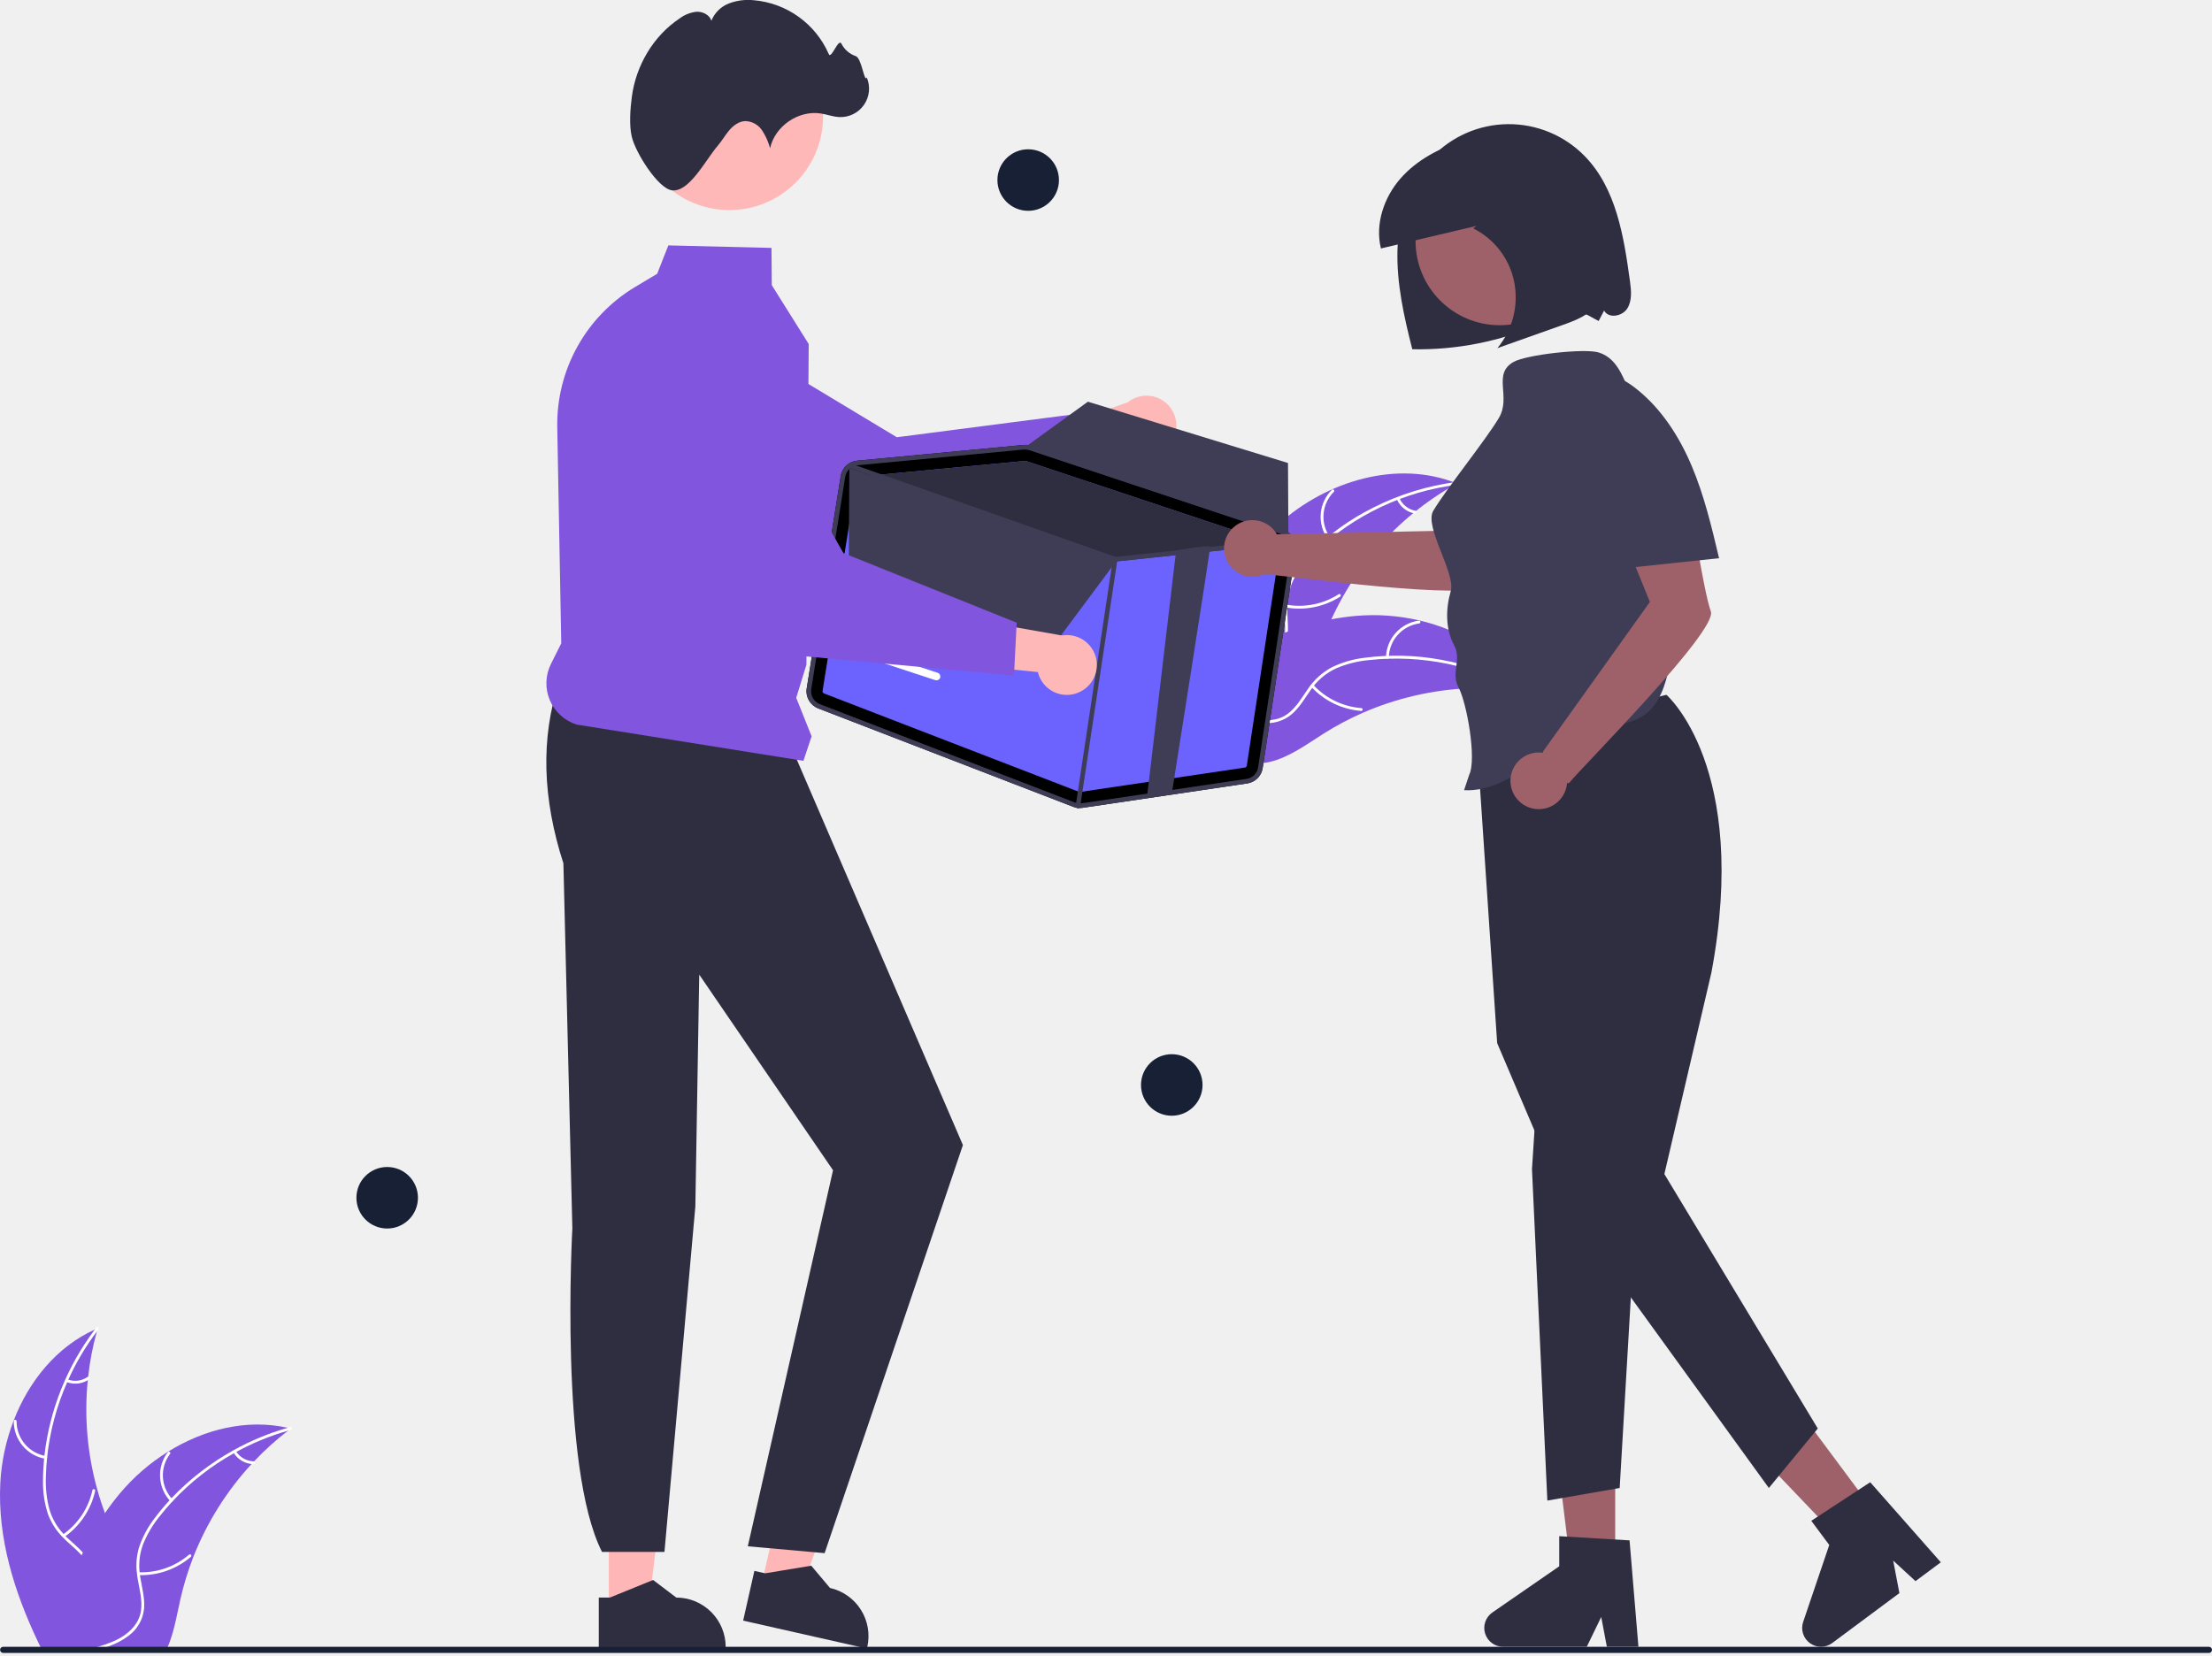
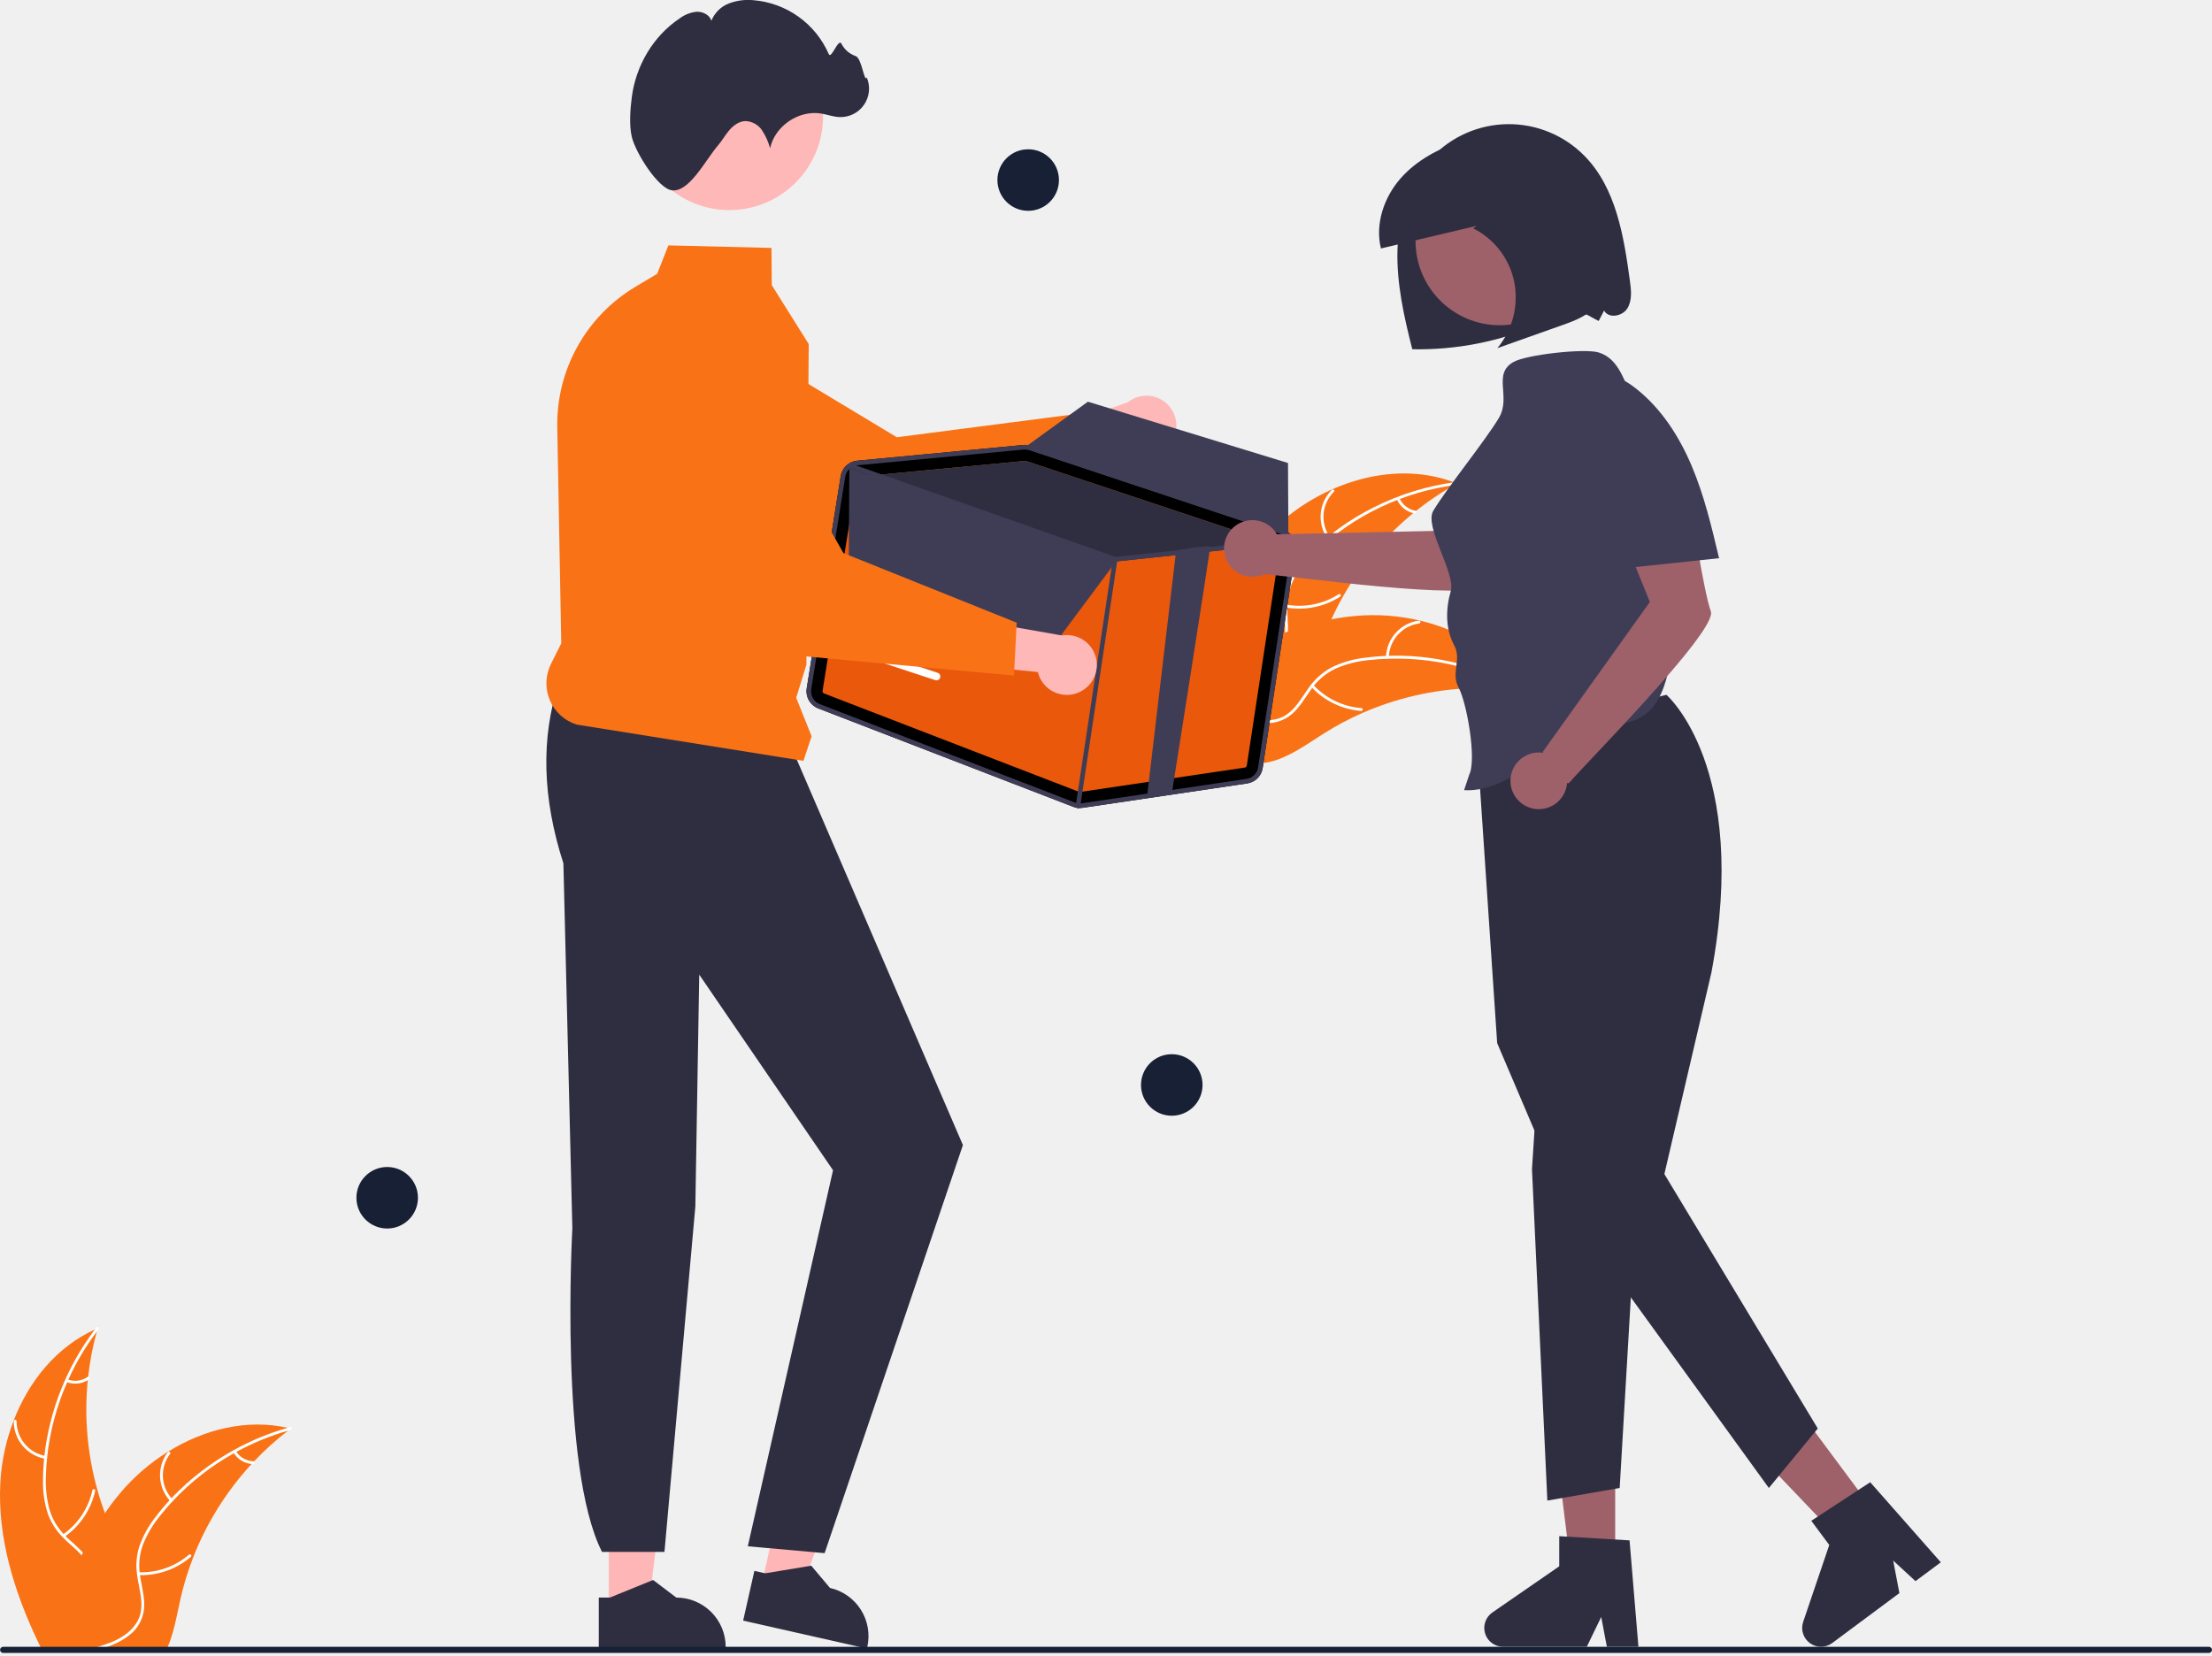
<svg xmlns="http://www.w3.org/2000/svg" width="493" height="369" viewBox="0 0 493 369" fill="none">
  <g clip-path="url(#clip0_895_7185)">
    <path d="M359.988 350.101H350.178L345.51 312.266H359.988V350.101Z" fill="#9E616A" />
    <path d="M365.164 367.097H358.129L356.873 360.456L353.657 367.097H335C334.106 367.097 333.235 366.811 332.514 366.281C331.794 365.752 331.262 365.005 330.996 364.151C330.73 363.298 330.743 362.381 331.035 361.536C331.327 360.69 331.881 359.96 332.617 359.452L347.516 349.162V342.448L363.188 343.383L365.164 367.097Z" fill="#2F2E41" />
    <path d="M418.264 337.722L410.392 343.575L384.069 315.999L395.687 307.36L418.264 337.722Z" fill="#9E616A" />
    <path d="M432.56 348.271L426.915 352.468L421.944 347.888L423.327 355.137L408.355 366.27C407.637 366.804 406.768 367.094 405.874 367.098C404.979 367.103 404.107 366.822 403.384 366.295C402.661 365.769 402.125 365.025 401.855 364.173C401.584 363.32 401.593 362.404 401.881 361.557L407.696 344.409L403.69 339.021L416.824 330.42L432.56 348.271Z" fill="#2F2E41" />
    <path d="M371.407 154.889C371.407 154.889 390.019 170.968 381.431 216.807L370.948 261.722L405.138 318.443L394.236 331.705L349.788 270.311L333.682 232.53L329.162 165.287L371.407 154.889Z" fill="#2F2E41" />
    <path d="M342.56 243.297L341.44 260.634L344.866 334.512L360.987 331.705L364.067 279.104L342.56 243.297Z" fill="#2F2E41" />
    <path d="M135.691 358.997L144.463 358.997L148.636 325.161L135.689 325.162L135.691 358.997Z" fill="#FFB6B6" />
    <path d="M133.452 356.133L135.921 356.133L145.561 352.213L150.728 356.132H150.729C153.648 356.133 156.448 357.292 158.513 359.357C160.578 361.422 161.738 364.222 161.738 367.142V367.499L133.453 367.5L133.452 356.133Z" fill="#2F2E41" />
    <path d="M169.685 353.47L178.241 355.401L189.765 323.316L177.136 320.464L169.685 353.47Z" fill="#FFB6B6" />
    <path d="M168.132 350.183L170.541 350.726L180.808 349.026L184.984 353.987L184.985 353.988C187.833 354.631 190.308 356.379 191.868 358.848C193.427 361.317 193.941 364.303 193.298 367.152L193.22 367.501L165.629 361.271L168.132 350.183Z" fill="#2F2E41" />
    <path d="M124.579 152.143C120.467 164.547 120.901 178.012 125.568 192.463L127.563 273.826C127.563 273.826 124.591 327.183 134.181 345.959H148.091L154.977 268.954L155.842 217.267L185.662 260.873L166.669 344.7L183.788 346.23L214.609 255.259L176.582 167.001L124.579 152.143Z" fill="#2F2E41" />
-     <path d="M284.985 116.811C295.625 107.224 311.449 102.403 324.723 107.779C311.107 115.339 300.603 127.471 295.071 142.029C292.958 147.652 291.193 154.125 285.995 157.135C282.761 159.008 278.738 159.099 275.112 158.195C271.485 157.291 268.161 155.478 264.883 153.684L263.95 153.663C268.138 139.967 274.346 126.398 284.985 116.811Z" fill="#8155DD" />
+     <path d="M284.985 116.811C295.625 107.224 311.449 102.403 324.723 107.779C311.107 115.339 300.603 127.471 295.071 142.029C292.958 147.652 291.193 154.125 285.995 157.135C282.761 159.008 278.738 159.099 275.112 158.195C271.485 157.291 268.161 155.478 264.883 153.684L263.95 153.663C268.138 139.967 274.346 126.398 284.985 116.811Z" fill="#F97316" />
    <path d="M324.648 108.07C312.892 109.589 301.913 114.774 293.271 122.888C291.38 124.602 289.771 126.603 288.502 128.818C287.337 131.016 286.781 133.485 286.892 135.97C286.95 138.29 287.277 140.655 286.77 142.948C286.493 144.118 285.972 145.216 285.24 146.17C284.509 147.124 283.585 147.913 282.527 148.485C279.929 149.978 276.95 150.449 274.02 150.808C270.768 151.206 267.383 151.569 264.567 153.393C264.226 153.614 263.903 153.072 264.243 152.851C269.142 149.677 275.341 150.832 280.608 148.714C283.066 147.725 285.241 145.99 286.011 143.366C286.684 141.072 286.349 138.633 286.27 136.285C286.126 133.862 286.577 131.441 287.584 129.233C288.735 126.961 290.265 124.901 292.107 123.142C296.192 119.115 300.885 115.756 306.013 113.187C311.85 110.223 318.15 108.278 324.642 107.439C325.044 107.387 325.047 108.019 324.648 108.07Z" fill="white" />
    <path d="M295.902 120.112C294.737 118.477 294.192 116.482 294.363 114.482C294.534 112.482 295.41 110.608 296.835 109.195C297.124 108.91 297.581 109.346 297.291 109.631C295.962 110.945 295.146 112.691 294.99 114.553C294.835 116.416 295.351 118.272 296.444 119.788C296.681 120.118 296.138 120.44 295.902 120.112Z" fill="white" />
    <path d="M286.709 134.798C290.749 135.514 294.91 134.681 298.363 132.465C298.705 132.245 299.028 132.787 298.687 133.006C295.089 135.306 290.757 136.164 286.555 135.41C286.154 135.338 286.311 134.726 286.709 134.798Z" fill="white" />
    <path d="M311.902 111.058C312.221 111.784 312.715 112.42 313.34 112.908C313.966 113.397 314.702 113.722 315.484 113.855C315.886 113.922 315.729 114.534 315.33 114.467C314.467 114.316 313.653 113.956 312.961 113.418C312.269 112.88 311.72 112.181 311.36 111.382C311.32 111.309 311.309 111.224 311.329 111.144C311.35 111.063 311.4 110.994 311.469 110.949C311.541 110.906 311.627 110.894 311.708 110.914C311.789 110.935 311.859 110.986 311.902 111.058Z" fill="white" />
-     <path d="M339.34 154.013C339.088 153.978 338.837 153.943 338.581 153.912C335.195 153.463 331.777 153.289 328.362 153.393C328.098 153.397 327.831 153.405 327.567 153.416C319.343 153.755 311.253 155.617 303.709 158.908C300.708 160.221 297.811 161.76 295.044 163.512C291.222 165.931 287.271 168.859 282.998 169.846C282.554 169.954 282.103 170.034 281.649 170.086L263.997 154.803C263.974 154.748 263.948 154.697 263.925 154.642L263.192 154.064C263.329 153.963 263.472 153.862 263.609 153.762C263.688 153.703 263.771 153.648 263.849 153.59C263.903 153.552 263.957 153.514 264.004 153.477C264.022 153.464 264.04 153.451 264.054 153.443C264.1 153.405 264.148 153.376 264.19 153.342C264.992 152.775 265.799 152.212 266.611 151.654C266.614 151.65 266.614 151.65 266.622 151.649C272.769 147.337 279.407 143.769 286.395 141.02C286.604 140.941 286.817 140.858 287.035 140.786C290.182 139.615 293.42 138.704 296.715 138.062C298.521 137.716 300.343 137.461 302.174 137.299C306.907 136.89 311.675 137.228 316.302 138.3C325.528 140.439 333.966 145.505 338.964 153.405C339.092 153.608 339.216 153.806 339.34 154.013Z" fill="#8155DD" />
+     <path d="M339.34 154.013C339.088 153.978 338.837 153.943 338.581 153.912C335.195 153.463 331.777 153.289 328.362 153.393C328.098 153.397 327.831 153.405 327.567 153.416C319.343 153.755 311.253 155.617 303.709 158.908C300.708 160.221 297.811 161.76 295.044 163.512C291.222 165.931 287.271 168.859 282.998 169.846C282.554 169.954 282.103 170.034 281.649 170.086L263.997 154.803C263.974 154.748 263.948 154.697 263.925 154.642L263.192 154.064C263.329 153.963 263.472 153.862 263.609 153.762C263.688 153.703 263.771 153.648 263.849 153.59C263.903 153.552 263.957 153.514 264.004 153.477C264.022 153.464 264.04 153.451 264.054 153.443C264.1 153.405 264.148 153.376 264.19 153.342C264.992 152.775 265.799 152.212 266.611 151.654C266.614 151.65 266.614 151.65 266.622 151.649C272.769 147.337 279.407 143.769 286.395 141.02C286.604 140.941 286.817 140.858 287.035 140.786C290.182 139.615 293.42 138.704 296.715 138.062C298.521 137.716 300.343 137.461 302.174 137.299C306.907 136.89 311.675 137.228 316.302 138.3C325.528 140.439 333.966 145.505 338.964 153.405C339.092 153.608 339.216 153.806 339.34 154.013Z" fill="#F97316" />
    <path d="M339.107 154.202C328.805 148.337 316.918 145.867 305.132 147.143C302.59 147.373 300.101 148.001 297.754 149.006C295.501 150.059 293.57 151.696 292.163 153.748C290.812 155.634 289.649 157.72 287.864 159.245C286.938 160.012 285.861 160.575 284.703 160.897C283.545 161.218 282.331 161.291 281.143 161.111C278.17 160.74 275.507 159.322 272.952 157.845C270.115 156.204 267.194 154.456 263.847 154.218C263.442 154.189 263.51 153.561 263.915 153.59C269.738 154.005 273.992 158.659 279.473 160.139C282.031 160.83 284.812 160.754 287.006 159.122C288.925 157.696 290.126 155.546 291.477 153.624C292.82 151.603 294.638 149.941 296.771 148.785C299.059 147.663 301.52 146.94 304.05 146.644C309.736 145.889 315.505 146.032 321.147 147.068C327.592 148.215 333.793 150.457 339.482 153.695C339.834 153.896 339.456 154.402 339.107 154.202Z" fill="white" />
    <path d="M308.903 146.509C308.958 144.502 309.724 142.581 311.064 141.087C312.405 139.593 314.232 138.624 316.221 138.354C316.624 138.3 316.726 138.923 316.322 138.977C314.47 139.225 312.767 140.128 311.522 141.521C310.277 142.915 309.571 144.708 309.531 146.577C309.522 146.983 308.894 146.912 308.903 146.509Z" fill="white" />
    <path d="M292.722 152.701C295.516 155.705 299.341 157.545 303.432 157.854C303.837 157.885 303.769 158.512 303.364 158.482C299.107 158.152 295.131 156.229 292.23 153.096C291.954 152.798 292.447 152.404 292.722 152.701Z" fill="white" />
    <path d="M327.13 148.913C326.947 149.685 326.959 150.49 327.164 151.257C327.37 152.023 327.762 152.726 328.306 153.303C328.586 153.598 328.093 153.992 327.815 153.699C327.216 153.058 326.784 152.281 326.555 151.435C326.326 150.589 326.308 149.7 326.503 148.845C326.514 148.763 326.557 148.688 326.621 148.637C326.686 148.585 326.768 148.559 326.85 148.565C326.933 148.575 327.009 148.617 327.062 148.682C327.114 148.747 327.139 148.83 327.13 148.913Z" fill="white" />
-     <path d="M29.301 358.383C28.472 361.491 26.295 364.08 23.666 365.966C23.237 366.275 22.797 366.56 22.352 366.829C22.215 366.909 22.077 366.995 21.934 367.069C21.78 367.16 21.626 367.246 21.472 367.326H9.111C8.888 366.875 8.671 366.417 8.454 365.966C3.156 354.834 -0.564 342.822 0.07 330.587C0.322 325.841 1.319 321.165 3.025 316.729C6.419 307.889 12.614 300.237 21.134 296.385C21.346 296.288 21.569 296.191 21.786 296.099C21.717 296.345 21.649 296.585 21.58 296.831C20.666 300.124 20.02 303.486 19.649 306.883C19.614 307.146 19.586 307.409 19.563 307.677C18.751 315.87 19.472 324.143 21.689 332.073C21.694 332.09 21.7 332.113 21.706 332.13C22.192 333.884 22.756 335.612 23.397 337.313C23.9 338.656 24.443 339.982 25.038 341.285C27.518 346.754 30.843 352.582 29.301 358.383Z" fill="#8155DD" />
+     <path d="M29.301 358.383C28.472 361.491 26.295 364.08 23.666 365.966C23.237 366.275 22.797 366.56 22.352 366.829C22.215 366.909 22.077 366.995 21.934 367.069C21.78 367.16 21.626 367.246 21.472 367.326H9.111C8.888 366.875 8.671 366.417 8.454 365.966C3.156 354.834 -0.564 342.822 0.07 330.587C0.322 325.841 1.319 321.165 3.025 316.729C6.419 307.889 12.614 300.237 21.134 296.385C21.346 296.288 21.569 296.191 21.786 296.099C21.717 296.345 21.649 296.585 21.58 296.831C20.666 300.124 20.02 303.486 19.649 306.883C19.614 307.146 19.586 307.409 19.563 307.677C18.751 315.87 19.472 324.143 21.689 332.073C21.694 332.09 21.7 332.113 21.706 332.13C22.192 333.884 22.756 335.612 23.397 337.313C23.9 338.656 24.443 339.982 25.038 341.285C27.518 346.754 30.843 352.582 29.301 358.383Z" fill="#F97316" />
    <path d="M21.94 296.357C21.82 296.517 21.7 296.671 21.58 296.831C19.07 300.157 16.939 303.753 15.226 307.552C15.134 307.74 15.048 307.929 14.974 308.123C12.626 313.427 11.119 319.065 10.505 324.833C10.499 324.872 10.495 324.912 10.494 324.953C10.351 326.301 10.265 327.661 10.231 329.021C10.104 331.571 10.38 334.124 11.048 336.587C11.658 338.599 12.726 340.442 14.168 341.971C14.311 342.125 14.454 342.279 14.608 342.428C14.723 342.548 14.848 342.668 14.968 342.782C16.123 343.885 17.386 344.908 18.471 346.091C18.969 346.621 19.418 347.195 19.814 347.805C20.446 348.828 20.854 349.973 21.012 351.165C21.169 352.356 21.073 353.568 20.729 354.72C19.951 357.611 18.174 360.052 16.357 362.377C15.448 363.543 14.511 364.72 13.7 365.966C13.402 366.412 13.128 366.863 12.877 367.326H12.157C12.397 366.863 12.66 366.412 12.945 365.966C15.031 362.68 17.997 359.857 19.534 356.24C20.574 353.8 20.889 351.034 19.574 348.64C19.189 347.943 18.723 347.295 18.186 346.708C17.14 345.525 15.888 344.514 14.751 343.445C14.465 343.176 14.185 342.902 13.917 342.616C12.493 341.17 11.394 339.436 10.694 337.53C9.901 335.11 9.526 332.573 9.585 330.027C9.585 328.404 9.671 326.77 9.831 325.147C9.848 324.941 9.871 324.73 9.894 324.518C11.062 314.305 14.944 304.592 21.134 296.385C21.249 296.225 21.369 296.071 21.489 295.917C21.734 295.597 22.186 296.042 21.94 296.357Z" fill="white" />
    <path d="M10.124 325.201C8.145 324.868 6.348 323.843 5.055 322.308C3.762 320.773 3.056 318.828 3.065 316.821C3.066 316.74 3.098 316.661 3.156 316.603C3.214 316.545 3.292 316.512 3.373 316.51C3.455 316.508 3.535 316.538 3.595 316.594C3.655 316.649 3.691 316.726 3.696 316.808C3.685 318.677 4.342 320.488 5.549 321.915C6.756 323.342 8.434 324.29 10.279 324.589C10.68 324.654 10.523 325.266 10.124 325.201Z" fill="white" />
    <path d="M14.009 342.085C17.372 339.735 19.725 336.203 20.6 332.194C20.686 331.797 21.298 331.952 21.212 332.349C20.294 336.519 17.837 340.189 14.333 342.627C13.998 342.859 13.677 342.316 14.009 342.085Z" fill="white" />
    <path d="M15.036 307.485C15.775 307.773 16.574 307.873 17.362 307.776C18.149 307.679 18.9 307.388 19.547 306.929C19.878 306.693 20.2 307.237 19.871 307.471C19.153 307.975 18.324 308.295 17.454 308.404C16.584 308.513 15.701 308.408 14.882 308.097C14.802 308.074 14.734 308.021 14.692 307.95C14.649 307.879 14.635 307.794 14.653 307.713C14.674 307.632 14.726 307.563 14.798 307.52C14.869 307.477 14.955 307.465 15.036 307.485Z" fill="white" />
-     <path d="M64.812 318.455C64.612 318.609 64.406 318.764 64.206 318.924C61.493 321 58.953 323.293 56.611 325.781C56.428 325.97 56.245 326.164 56.068 326.358L56.063 326.364C50.51 332.391 46.12 339.393 43.113 347.017L43.096 347.068C43.09 347.085 43.085 347.097 43.079 347.114C41.887 350.165 40.926 353.302 40.205 356.497C39.508 359.617 38.936 362.96 37.844 365.966C37.679 366.429 37.496 366.886 37.302 367.326H11.895C11.98 366.875 12.072 366.418 12.163 365.966C13.456 359.345 15.476 352.886 18.186 346.708C18.278 346.502 18.369 346.297 18.472 346.091C19.871 343.038 21.517 340.105 23.392 337.319L23.393 337.317L23.394 337.315L23.396 337.314L23.398 337.313C24.428 335.793 25.534 334.326 26.712 332.919C29.769 329.282 33.379 326.15 37.41 323.638C37.433 323.621 37.462 323.61 37.484 323.592C45.508 318.615 55.017 316.243 64.109 318.295H64.115C64.349 318.346 64.577 318.398 64.812 318.455Z" fill="#8155DD" />
+     <path d="M64.812 318.455C64.612 318.609 64.406 318.764 64.206 318.924C61.493 321 58.953 323.293 56.611 325.781C56.428 325.97 56.245 326.164 56.068 326.358L56.063 326.364C50.51 332.391 46.12 339.393 43.113 347.017L43.096 347.068C43.09 347.085 43.085 347.097 43.079 347.114C41.887 350.165 40.926 353.302 40.205 356.497C39.508 359.617 38.936 362.96 37.844 365.966C37.679 366.429 37.496 366.886 37.302 367.326H11.895C11.98 366.875 12.072 366.418 12.163 365.966C13.456 359.345 15.476 352.886 18.186 346.708C18.278 346.502 18.369 346.297 18.472 346.091C19.871 343.038 21.517 340.105 23.392 337.319L23.393 337.317L23.394 337.315L23.396 337.314L23.398 337.313C24.428 335.793 25.534 334.326 26.712 332.919C29.769 329.282 33.379 326.15 37.41 323.638C37.433 323.621 37.462 323.61 37.484 323.592C45.508 318.615 55.017 316.243 64.109 318.295H64.115C64.349 318.346 64.577 318.398 64.812 318.455Z" fill="#F97316" />
    <path d="M64.782 318.758C64.588 318.809 64.394 318.866 64.205 318.923C60.2 320.068 56.334 321.653 52.679 323.649C52.496 323.747 52.313 323.849 52.13 323.952C47.078 326.772 42.492 330.355 38.535 334.576C38.532 334.579 38.53 334.583 38.529 334.587C38.484 334.633 38.432 334.684 38.392 334.73C37.478 335.713 36.598 336.736 35.764 337.787C34.132 339.748 32.816 341.952 31.866 344.319C31.14 346.292 30.884 348.407 31.117 350.497C31.135 350.708 31.163 350.914 31.192 351.125C31.215 351.291 31.238 351.457 31.266 351.628C31.643 353.92 32.295 356.217 32.112 358.554C32.001 359.752 31.637 360.912 31.045 361.959C30.453 363.006 29.646 363.916 28.677 364.629C28.019 365.138 27.315 365.586 26.574 365.966C25.516 366.512 24.413 366.967 23.277 367.326H21.031C21.334 367.24 21.631 367.155 21.934 367.069C23.009 366.766 24.064 366.397 25.094 365.966C25.683 365.72 26.255 365.437 26.809 365.12C29.106 363.8 31.02 361.777 31.42 359.074C31.769 356.708 31.095 354.343 30.695 352.028C30.626 351.628 30.563 351.234 30.529 350.839C30.256 348.835 30.422 346.796 31.015 344.862C31.837 342.45 33.066 340.196 34.649 338.199C35.628 336.898 36.674 335.649 37.781 334.456C37.918 334.301 38.061 334.147 38.209 333.993C42.25 329.742 46.915 326.133 52.044 323.289H52.05C55.864 321.166 59.91 319.49 64.108 318.295H64.114C64.302 318.238 64.496 318.181 64.685 318.129C65.079 318.026 65.171 318.649 64.782 318.758Z" fill="white" />
    <path d="M37.983 334.673C36.603 333.215 35.786 331.315 35.677 329.311C35.569 327.307 36.176 325.329 37.391 323.732C37.638 323.409 38.151 323.778 37.904 324.101C36.77 325.586 36.204 327.428 36.309 329.294C36.413 331.161 37.182 332.928 38.475 334.277C38.756 334.57 38.263 334.964 37.983 334.673Z" fill="white" />
    <path d="M30.92 350.493C35.021 350.641 39.026 349.238 42.138 346.564C42.446 346.299 42.841 346.791 42.533 347.056C39.29 349.832 35.119 351.284 30.852 351.121C30.446 351.105 30.516 350.477 30.92 350.493Z" fill="white" />
    <path d="M52.572 323.485C52.989 324.16 53.566 324.721 54.253 325.117C54.94 325.514 55.715 325.734 56.508 325.757C56.915 325.768 56.844 326.395 56.44 326.385C55.564 326.355 54.709 326.111 53.949 325.674C53.189 325.238 52.547 324.622 52.08 323.88C52.03 323.814 52.008 323.731 52.017 323.649C52.026 323.566 52.065 323.491 52.128 323.437C52.194 323.384 52.277 323.36 52.36 323.369C52.443 323.378 52.519 323.42 52.572 323.485Z" fill="white" />
    <path d="M260.804 98.937C260.218 99.708 259.469 100.342 258.611 100.792C257.754 101.243 256.807 101.501 255.839 101.546C254.871 101.592 253.905 101.425 253.009 101.057C252.112 100.688 251.308 100.128 250.651 99.415L229.05 108.81L231.154 96.751L251.344 89.679C252.615 88.655 254.217 88.133 255.847 88.212C257.476 88.291 259.02 88.965 260.186 90.106C261.352 91.247 262.059 92.776 262.173 94.404C262.287 96.031 261.8 97.644 260.804 98.937Z" fill="#FFB8B8" />
-     <path d="M246.389 102.702L196.216 125.051L196.109 125.012L138.925 104.634C134.665 102.408 131.418 98.638 129.847 94.096C128.277 89.554 128.502 84.583 130.477 80.201C131.572 77.781 133.167 75.619 135.158 73.859C137.148 72.099 139.488 70.781 142.025 69.99C144.562 69.2 147.237 68.956 149.875 69.275C152.512 69.593 155.053 70.466 157.329 71.837L199.884 97.472L241.15 92.124L246.389 102.702Z" fill="#8155DD" />
+     <path d="M246.389 102.702L196.216 125.051L196.109 125.012L138.925 104.634C134.665 102.408 131.418 98.638 129.847 94.096C128.277 89.554 128.502 84.583 130.477 80.201C131.572 77.781 133.167 75.619 135.158 73.859C137.148 72.099 139.488 70.781 142.025 69.99C144.562 69.2 147.237 68.956 149.875 69.275C152.512 69.593 155.053 70.466 157.329 71.837L199.884 97.472L241.15 92.124L246.389 102.702Z" fill="#F97316" />
    <path d="M493 367.789C493 367.878 492.982 367.967 492.948 368.049C492.914 368.132 492.864 368.207 492.801 368.27C492.738 368.334 492.663 368.384 492.58 368.418C492.497 368.452 492.409 368.469 492.319 368.469H0.699C0.518 368.469 0.345 368.397 0.218 368.27C0.09 368.142 0.019 367.969 0.019 367.789C0.019 367.609 0.09 367.436 0.218 367.308C0.345 367.181 0.518 367.109 0.699 367.109H492.319C492.409 367.109 492.497 367.126 492.58 367.16C492.663 367.194 492.738 367.244 492.801 367.307C492.864 367.371 492.914 367.446 492.948 367.528C492.982 367.611 493 367.7 493 367.789Z" fill="#172034" />
-     <path d="M179.063 169.607L128.486 161.517C127.159 161.092 125.94 160.385 124.913 159.445C123.885 158.505 123.073 157.353 122.533 156.069C121.992 154.786 121.736 153.4 121.782 152.008C121.827 150.616 122.173 149.25 122.796 148.004L125.09 143.416L124.199 95.216C124.092 88.946 125.637 82.758 128.681 77.276C131.724 71.793 136.157 67.209 141.535 63.983L146.467 61.034L148.96 54.704L171.944 55.265L172.011 63.567L180.242 76.692L180.242 76.747L179.726 148.187L177.457 155.559L180.887 164.135L179.063 169.607Z" fill="#8155DD" />
+     <path d="M179.063 169.607L128.486 161.517C127.159 161.092 125.94 160.385 124.913 159.445C123.885 158.505 123.073 157.353 122.533 156.069C121.992 154.786 121.736 153.4 121.782 152.008C121.827 150.616 122.173 149.25 122.796 148.004L125.09 143.416L124.199 95.216C124.092 88.946 125.637 82.758 128.681 77.276C131.724 71.793 136.157 67.209 141.535 63.983L146.467 61.034L148.96 54.704L171.944 55.265L172.011 63.567L180.242 76.692L180.242 76.747L179.726 148.187L177.457 155.559L180.887 164.135L179.063 169.607Z" fill="#F97316" />
    <path d="M162.557 46.833C174.091 46.833 183.441 37.483 183.441 25.95C183.441 14.416 174.091 5.066 162.557 5.066C151.024 5.066 141.674 14.416 141.674 25.95C141.674 37.483 151.024 46.833 162.557 46.833Z" fill="#FFB8B8" />
    <path d="M140.811 30.503C140.188 27.879 140.474 24.186 140.826 21.544C141.749 14.617 145.595 8.032 151.44 4.131C152.548 3.29 153.865 2.766 155.248 2.618C156.631 2.56 158.13 3.3 158.554 4.617C158.902 3.748 159.425 2.959 160.09 2.3C160.755 1.64 161.548 1.124 162.42 0.783C164.172 0.112 166.057 -0.142 167.924 0.042C171.543 0.34 175.014 1.613 177.968 3.725C180.922 5.836 183.25 8.709 184.704 12.037C185.261 13.362 186.819 8.467 187.526 9.719C188.176 11.021 189.309 12.016 190.683 12.493C192.068 12.879 192.63 18.585 193.175 17.254C193.598 18.237 193.765 19.312 193.661 20.377C193.557 21.442 193.185 22.464 192.579 23.346C191.974 24.229 191.155 24.944 190.199 25.425C189.243 25.906 188.181 26.138 187.112 26.098C185.702 26.045 184.354 25.526 182.962 25.303C177.981 24.505 172.698 28.117 171.633 33.047C171.252 31.621 170.643 30.266 169.83 29.035C169.417 28.422 168.864 27.917 168.217 27.561C167.569 27.206 166.846 27.01 166.108 26.99C164.691 27.043 163.446 27.969 162.526 29.049C161.607 30.128 160.916 31.388 159.99 32.461C157.273 35.612 153.597 42.959 149.724 42.423C146.668 42 141.661 34.085 140.811 30.503Z" fill="#2F2E41" />
    <path d="M288.795 122.601C288.942 121.649 288.746 120.676 288.243 119.855C287.74 119.033 286.963 118.416 286.048 118.113L229.809 99.382C229.27 99.202 228.699 99.136 228.133 99.19L214.037 100.523L205.949 101.29L191.023 102.701C190.122 102.787 189.275 103.17 188.614 103.789C187.954 104.409 187.518 105.23 187.375 106.124L179.797 153.462C179.653 154.385 179.829 155.33 180.295 156.14C180.761 156.95 181.489 157.577 182.359 157.917L239.186 179.852C239.452 179.956 239.729 180.03 240.012 180.074C240.424 180.141 240.843 180.144 241.255 180.083L277.975 174.641C278.841 174.516 279.643 174.115 280.263 173.497C280.883 172.879 281.288 172.078 281.417 171.213L288.795 122.601Z" fill="black" />
-     <path d="M183.648 154.582L240.473 176.516C240.556 176.548 240.646 176.559 240.735 176.546L277.449 171.105C277.558 171.09 277.659 171.04 277.737 170.962C277.815 170.885 277.865 170.784 277.881 170.675L285.264 122.063C285.281 121.944 285.256 121.823 285.193 121.721C285.131 121.619 285.034 121.541 284.921 121.502L284.543 121.374L228.679 102.775C228.653 102.766 228.627 102.76 228.6 102.756C228.557 102.748 228.513 102.746 228.469 102.75L194.087 106.003L191.359 106.259C191.247 106.271 191.142 106.319 191.06 106.396C190.978 106.473 190.923 106.575 190.905 106.686L183.328 154.023C183.309 154.138 183.331 154.257 183.389 154.359C183.447 154.46 183.538 154.539 183.648 154.582Z" fill="#6C63FF" />
+     <path d="M183.648 154.582L240.473 176.516C240.556 176.548 240.646 176.559 240.735 176.546L277.449 171.105C277.558 171.09 277.659 171.04 277.737 170.962C277.815 170.885 277.865 170.784 277.881 170.675L285.264 122.063C285.281 121.944 285.256 121.823 285.193 121.721C285.131 121.619 285.034 121.541 284.921 121.502L284.543 121.374L228.679 102.775C228.653 102.766 228.627 102.76 228.6 102.756C228.557 102.748 228.513 102.746 228.469 102.75L194.087 106.003L191.359 106.259C191.247 106.271 191.142 106.319 191.06 106.396C190.978 106.473 190.923 106.575 190.905 106.686L183.328 154.023C183.309 154.138 183.331 154.257 183.389 154.359C183.447 154.46 183.538 154.539 183.648 154.582Z" fill="#EA580C" />
    <path d="M194.087 106.003L228.468 102.75C228.512 102.746 228.556 102.748 228.6 102.756C228.627 102.76 228.653 102.766 228.678 102.775L284.543 121.374L269.807 122.934L264.292 123.515L248.599 125.173C248.554 125.175 248.508 125.175 248.462 125.171C248.434 125.163 248.406 125.154 248.372 125.145L194.087 106.003Z" fill="#2F2E41" />
    <path d="M182.359 157.92L239.185 179.854C239.452 179.957 239.73 180.03 240.013 180.071C240.425 180.139 240.845 180.144 241.258 180.087L277.972 174.645C278.839 174.519 279.642 174.117 280.262 173.499C280.882 172.881 281.287 172.08 281.417 171.214L288.795 122.601C288.904 121.885 288.821 121.152 288.556 120.477C288.518 120.388 288.481 120.298 288.437 120.213C288.145 119.598 287.699 119.067 287.144 118.672C286.809 118.432 286.44 118.243 286.049 118.114L285.982 118.09L229.812 99.382C229.583 99.309 229.349 99.252 229.111 99.212C228.787 99.166 228.457 99.159 228.131 99.193L214.037 100.521L205.95 101.293L191.022 102.702C190.411 102.759 189.821 102.954 189.297 103.272C189.256 103.292 189.217 103.315 189.181 103.341C189.155 103.358 189.13 103.377 189.107 103.397C188.649 103.71 188.259 104.113 187.962 104.581C187.664 105.049 187.465 105.572 187.377 106.12L179.794 153.461C179.65 154.385 179.826 155.331 180.293 156.141C180.759 156.952 181.488 157.579 182.359 157.92ZM188.383 106.285C188.475 105.717 188.727 105.188 189.109 104.758C189.224 104.62 189.354 104.494 189.495 104.382C189.88 104.07 190.336 103.857 190.823 103.762C190.919 103.742 191.016 103.729 191.114 103.721L216.249 101.347L228.23 100.207C228.311 100.197 228.385 100.199 228.46 100.194C228.642 100.19 228.823 100.204 229.002 100.234C229.166 100.256 229.328 100.294 229.485 100.349L285.721 119.081C285.765 119.097 285.804 119.112 285.849 119.128C286.36 119.318 286.809 119.645 287.148 120.073C287.415 120.4 287.61 120.781 287.721 121.189C287.831 121.597 287.854 122.024 287.788 122.442L280.404 171.06C280.308 171.708 280.005 172.308 279.541 172.771C279.077 173.235 278.476 173.536 277.828 173.632L241.108 179.073C240.582 179.149 240.046 179.088 239.552 178.896L182.725 156.968C182.074 156.711 181.529 156.241 181.18 155.634C180.831 155.026 180.699 154.319 180.805 153.627L188.383 106.285Z" fill="#3F3D56" />
    <path d="M188.984 103.656C189.014 103.569 189.067 103.493 189.138 103.435C189.161 103.416 189.185 103.399 189.211 103.385C189.235 103.375 189.259 103.36 189.283 103.351C189.397 103.305 189.524 103.303 189.64 103.345L190.823 103.762L248.606 124.146L262.13 122.717L269.698 121.919L285.715 120.223L287.148 120.073L287.426 120.042C287.546 120.031 287.666 120.063 287.766 120.131C287.865 120.199 287.937 120.3 287.97 120.416C287.978 120.442 287.983 120.47 287.985 120.497C287.997 120.608 287.973 120.718 287.916 120.813C287.859 120.908 287.773 120.982 287.671 121.024C287.626 121.043 287.578 121.056 287.53 121.062L285.581 121.267L269.807 122.934L264.293 123.515L248.6 125.173C248.554 125.175 248.508 125.175 248.462 125.171C248.434 125.163 248.407 125.154 248.373 125.146L189.495 104.382L189.295 104.311C189.249 104.296 189.207 104.272 189.17 104.242C189.08 104.176 189.014 104.084 188.981 103.979C188.948 103.874 188.949 103.76 188.984 103.656Z" fill="#3F3D56" />
    <path d="M240.167 180.22C240.034 180.199 239.915 180.126 239.836 180.017C239.756 179.908 239.723 179.773 239.743 179.639L248.039 124.588C248.059 124.454 248.132 124.334 248.241 124.254C248.35 124.173 248.486 124.139 248.62 124.159L248.625 124.16C248.758 124.182 248.877 124.254 248.956 124.363C249.036 124.472 249.069 124.608 249.049 124.741L240.753 179.792C240.733 179.926 240.66 180.046 240.551 180.127C240.442 180.207 240.306 180.241 240.172 180.221L240.167 180.22Z" fill="#3F3D56" />
    <path d="M261.196 176.728L255.679 177.31L262.132 122.716C262.132 122.716 269.501 121.381 269.698 121.916C269.82 122.236 261.249 176.377 261.196 176.728Z" fill="#3F3D56" />
    <path d="M189.296 104.31L189.147 129.207L233.222 146.001L249.05 124.74L189.296 104.31Z" fill="#3F3D56" />
    <path d="M287.149 120.074C286.78 119.611 286.284 119.266 285.722 119.081L229.487 100.35C229.329 100.297 229.167 100.258 229.002 100.232C228.823 100.201 228.641 100.188 228.459 100.192L228.55 99.622L229.113 99.214L242.467 89.546L287.064 103.213L287.142 118.672L287.149 120.074Z" fill="#3F3D56" />
    <path d="M191.542 144.278C191.605 144.284 191.667 144.297 191.728 144.317L208.982 149.984C209.198 150.055 209.377 150.209 209.48 150.412C209.583 150.614 209.6 150.85 209.53 151.066C209.459 151.282 209.305 151.461 209.102 151.563C208.899 151.666 208.664 151.684 208.448 151.613L191.193 145.946C190.993 145.88 190.824 145.743 190.718 145.56C190.613 145.378 190.579 145.162 190.622 144.956C190.665 144.75 190.782 144.566 190.952 144.441C191.122 144.316 191.332 144.258 191.542 144.278Z" fill="white" />
    <path d="M261.159 248.72C264.947 248.72 268.017 245.649 268.017 241.862C268.017 238.075 264.947 235.005 261.159 235.005C257.372 235.005 254.302 238.075 254.302 241.862C254.302 245.649 257.372 248.72 261.159 248.72Z" fill="#172034" />
    <path d="M86.292 273.864C90.079 273.864 93.15 270.793 93.15 267.006C93.15 263.219 90.079 260.149 86.292 260.149C82.505 260.149 79.435 263.219 79.435 267.006C79.435 270.793 82.505 273.864 86.292 273.864Z" fill="#172034" />
    <path d="M229.157 46.995C232.945 46.995 236.015 43.924 236.015 40.137C236.015 36.35 232.945 33.279 229.157 33.279C225.37 33.279 222.3 36.35 222.3 40.137C222.3 43.924 225.37 46.995 229.157 46.995Z" fill="#172034" />
    <path d="M240.408 154.363C239.519 154.749 238.556 154.936 237.588 154.91C236.619 154.884 235.668 154.645 234.801 154.212C233.934 153.778 233.173 153.16 232.572 152.401C231.97 151.641 231.542 150.759 231.318 149.816L207.881 147.448L215.613 137.958L236.683 141.662C238.292 141.391 239.945 141.719 241.328 142.584C242.711 143.45 243.728 144.793 244.187 146.358C244.646 147.924 244.515 149.604 243.819 151.079C243.122 152.554 241.908 153.723 240.408 154.363Z" fill="#FFB8B8" />
-     <path d="M225.993 150.599L171.3 145.559L171.225 145.473L131.308 99.736C128.681 95.711 127.692 90.834 128.543 86.104C129.394 81.374 132.022 77.148 135.887 74.292C138.026 72.716 140.474 71.61 143.071 71.048C145.667 70.487 148.354 70.481 150.953 71.032C153.552 71.583 156.005 72.679 158.15 74.246C160.295 75.814 162.084 77.817 163.399 80.126L187.985 123.297L226.596 138.81L225.993 150.599Z" fill="#8155DD" />
+     <path d="M225.993 150.599L171.3 145.559L171.225 145.473L131.308 99.736C128.681 95.711 127.692 90.834 128.543 86.104C129.394 81.374 132.022 77.148 135.887 74.292C138.026 72.716 140.474 71.61 143.071 71.048C145.667 70.487 148.354 70.481 150.953 71.032C153.552 71.583 156.005 72.679 158.15 74.246C160.295 75.814 162.084 77.817 163.399 80.126L187.985 123.297L226.596 138.81L225.993 150.599Z" fill="#F97316" />
    <path d="M363.271 62.641C361.913 52.679 360.209 41.982 353.183 34.79C350.953 32.508 348.284 30.701 345.338 29.479C342.391 28.256 339.227 27.643 336.037 27.676C332.846 27.709 329.696 28.387 326.775 29.671C323.854 30.954 321.223 32.816 319.041 35.144C313.926 40.6 311.668 48.263 311.461 55.739C311.254 63.215 312.919 70.609 314.766 77.856C324.542 78.052 334.245 76.142 343.217 72.257C345.461 71.283 347.668 70.182 350.038 69.578C352.409 68.975 354.098 70.493 356.303 71.552L357.514 69.234C358.504 71.078 361.572 70.532 362.685 68.759C363.798 66.986 363.554 64.715 363.271 62.641Z" fill="#2F2E41" />
    <path d="M324.522 118.249L284.591 119.103C283.978 118.043 283.07 117.184 281.977 116.631C280.885 116.078 279.655 115.854 278.438 115.987C277.221 116.119 276.068 116.603 275.121 117.379C274.173 118.155 273.472 119.189 273.101 120.357C272.731 121.524 272.708 122.774 273.035 123.954C273.362 125.134 274.025 126.193 274.944 127.004C275.862 127.814 276.996 128.34 278.207 128.517C279.419 128.695 280.656 128.516 281.768 128.003C287.064 128.304 328.498 134.185 330.969 130.395C333.478 126.549 346.87 112.973 346.87 112.973L336.576 98.319L324.522 118.249Z" fill="#9E616A" />
    <path d="M334.253 72.499C344.615 72.499 353.014 64.099 353.014 53.737C353.014 43.376 344.615 34.976 334.253 34.976C323.892 34.976 315.492 43.376 315.492 53.737C315.492 64.099 323.892 72.499 334.253 72.499Z" fill="#9E616A" />
    <path d="M364.302 89.835C362.091 85.435 361.017 79.999 356.304 78.573C353.121 77.61 340.247 79.053 337.346 80.679C332.521 83.384 336.894 88.453 334.047 93.195C330.953 98.352 322.543 108.699 319.448 113.855C317.321 117.4 324.487 127.804 323.336 131.775C322.186 135.746 322.131 140.202 324.09 143.843C325.844 147.101 323.307 149.983 325.07 153.236C326.905 156.618 329.156 169.267 327.448 172.716L326.306 176.144C337.647 176.811 347.184 163.261 358.455 161.834C361.254 161.479 364.161 161.016 366.468 159.391C369.866 156.998 371.21 152.654 372.049 148.583C376.09 128.685 373.363 108.006 364.302 89.835Z" fill="#3F3D56" />
    <path d="M381.306 136.296C379.727 131.984 376.867 113.131 376.867 113.131L358.966 112.606L367.718 134.191L343.836 167.623C343.836 167.623 343.881 167.697 343.961 167.828C342.705 167.626 341.418 167.809 340.268 168.351C339.118 168.893 338.158 169.77 337.514 170.866C336.87 171.963 336.572 173.228 336.659 174.497C336.747 175.766 337.215 176.978 338.003 177.977C338.79 178.975 339.861 179.712 341.075 180.092C342.289 180.471 343.589 180.476 344.805 180.104C346.021 179.733 347.097 179.003 347.891 178.01C348.686 177.017 349.162 175.808 349.258 174.54C349.346 174.59 349.449 174.608 349.549 174.591C349.649 174.574 349.74 174.522 349.806 174.446C352.463 171.111 382.886 140.608 381.306 136.296Z" fill="#9E616A" />
    <path d="M383.126 124.39C381.483 117.455 379.828 110.483 377.058 103.917C374.288 97.351 370.322 91.149 364.745 86.713C362.962 85.295 360.968 84.043 358.733 83.602C356.497 83.161 353.978 83.654 352.408 85.306C349.896 87.948 350.652 92.189 351.573 95.716C354.29 106.117 357.007 116.518 359.724 126.919C367.57 126.087 375.416 125.256 383.261 124.424L383.126 124.39Z" fill="#3F3D56" />
    <path d="M357.242 56.34C356.551 51.801 355.83 47.224 354.206 42.951C352.583 38.678 349.967 34.675 346.214 32.254C340.271 28.421 332.577 29.16 325.915 31.365C320.763 33.07 315.733 35.662 312.1 39.828C308.466 43.994 306.425 49.939 307.777 55.387C314.884 53.708 321.991 52.029 329.097 50.35L328.319 50.899C330.653 52.063 332.691 53.743 334.278 55.812C335.865 57.88 336.96 60.284 337.48 62.839C337.989 65.425 337.916 68.092 337.267 70.647C336.618 73.201 335.409 75.579 333.728 77.61C338.575 75.89 343.422 74.171 348.269 72.451C351.261 71.39 354.463 70.167 356.237 67.445C358.294 64.289 357.816 60.106 357.242 56.34Z" fill="#2F2E41" />
  </g>
  <defs>
    <clipPath id="clip0_895_7185">
      <rect width="493" height="368.469" fill="white" />
    </clipPath>
  </defs>
</svg>
